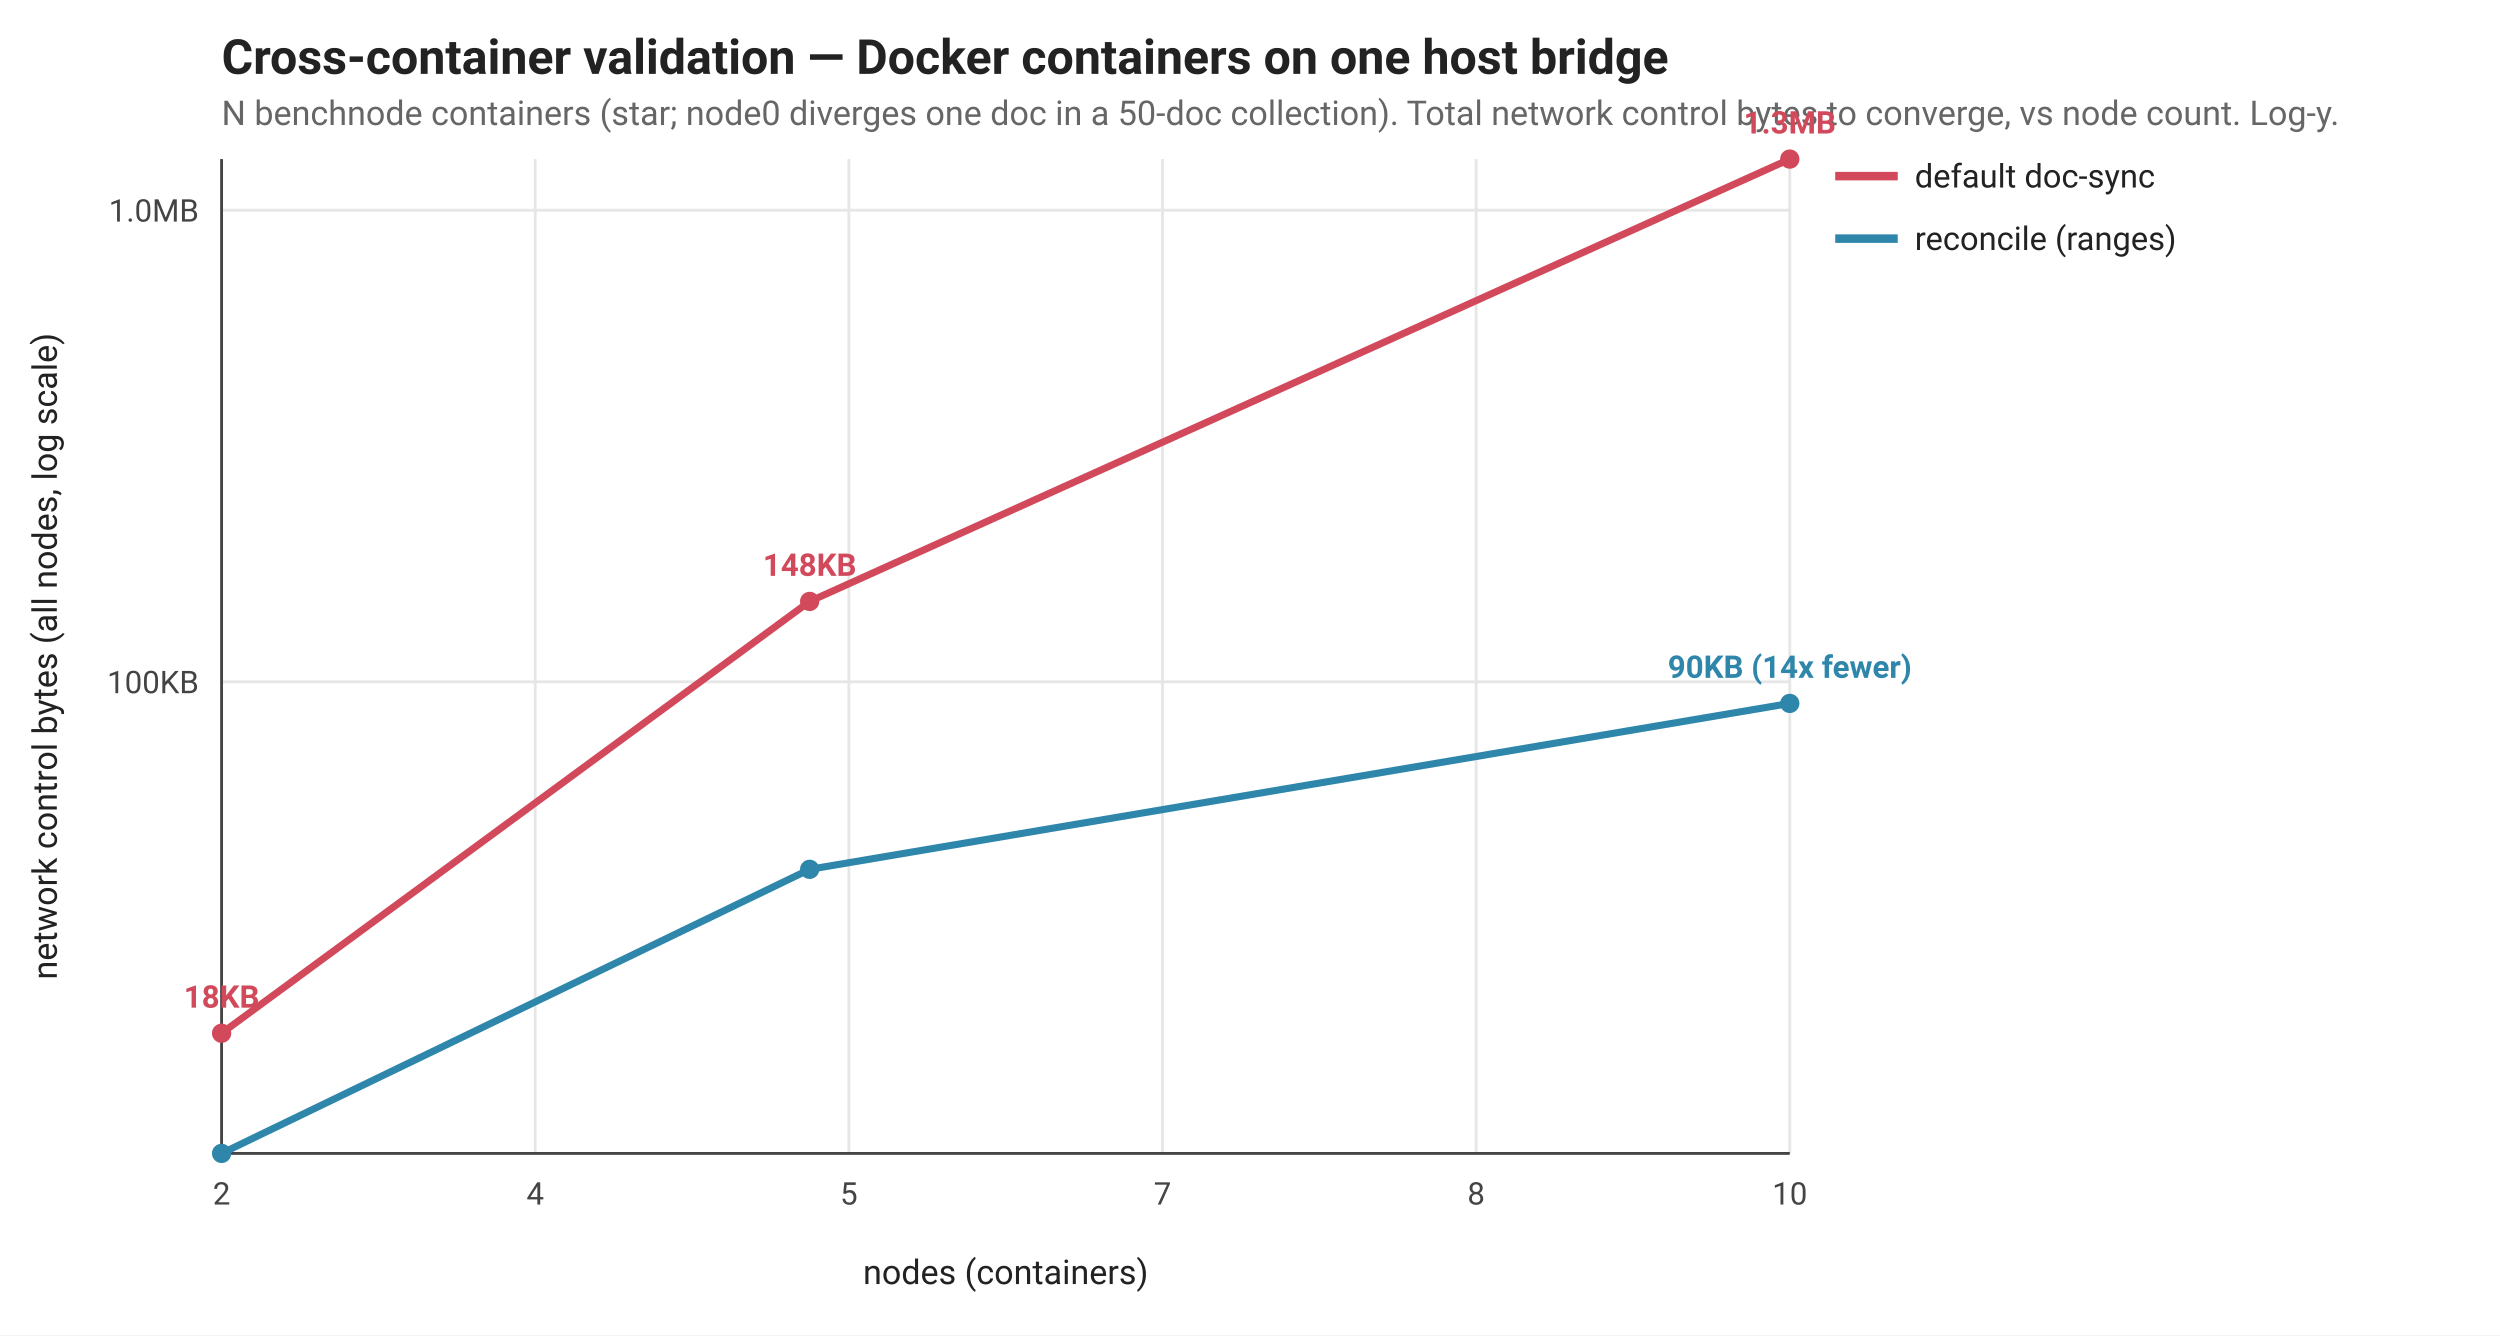
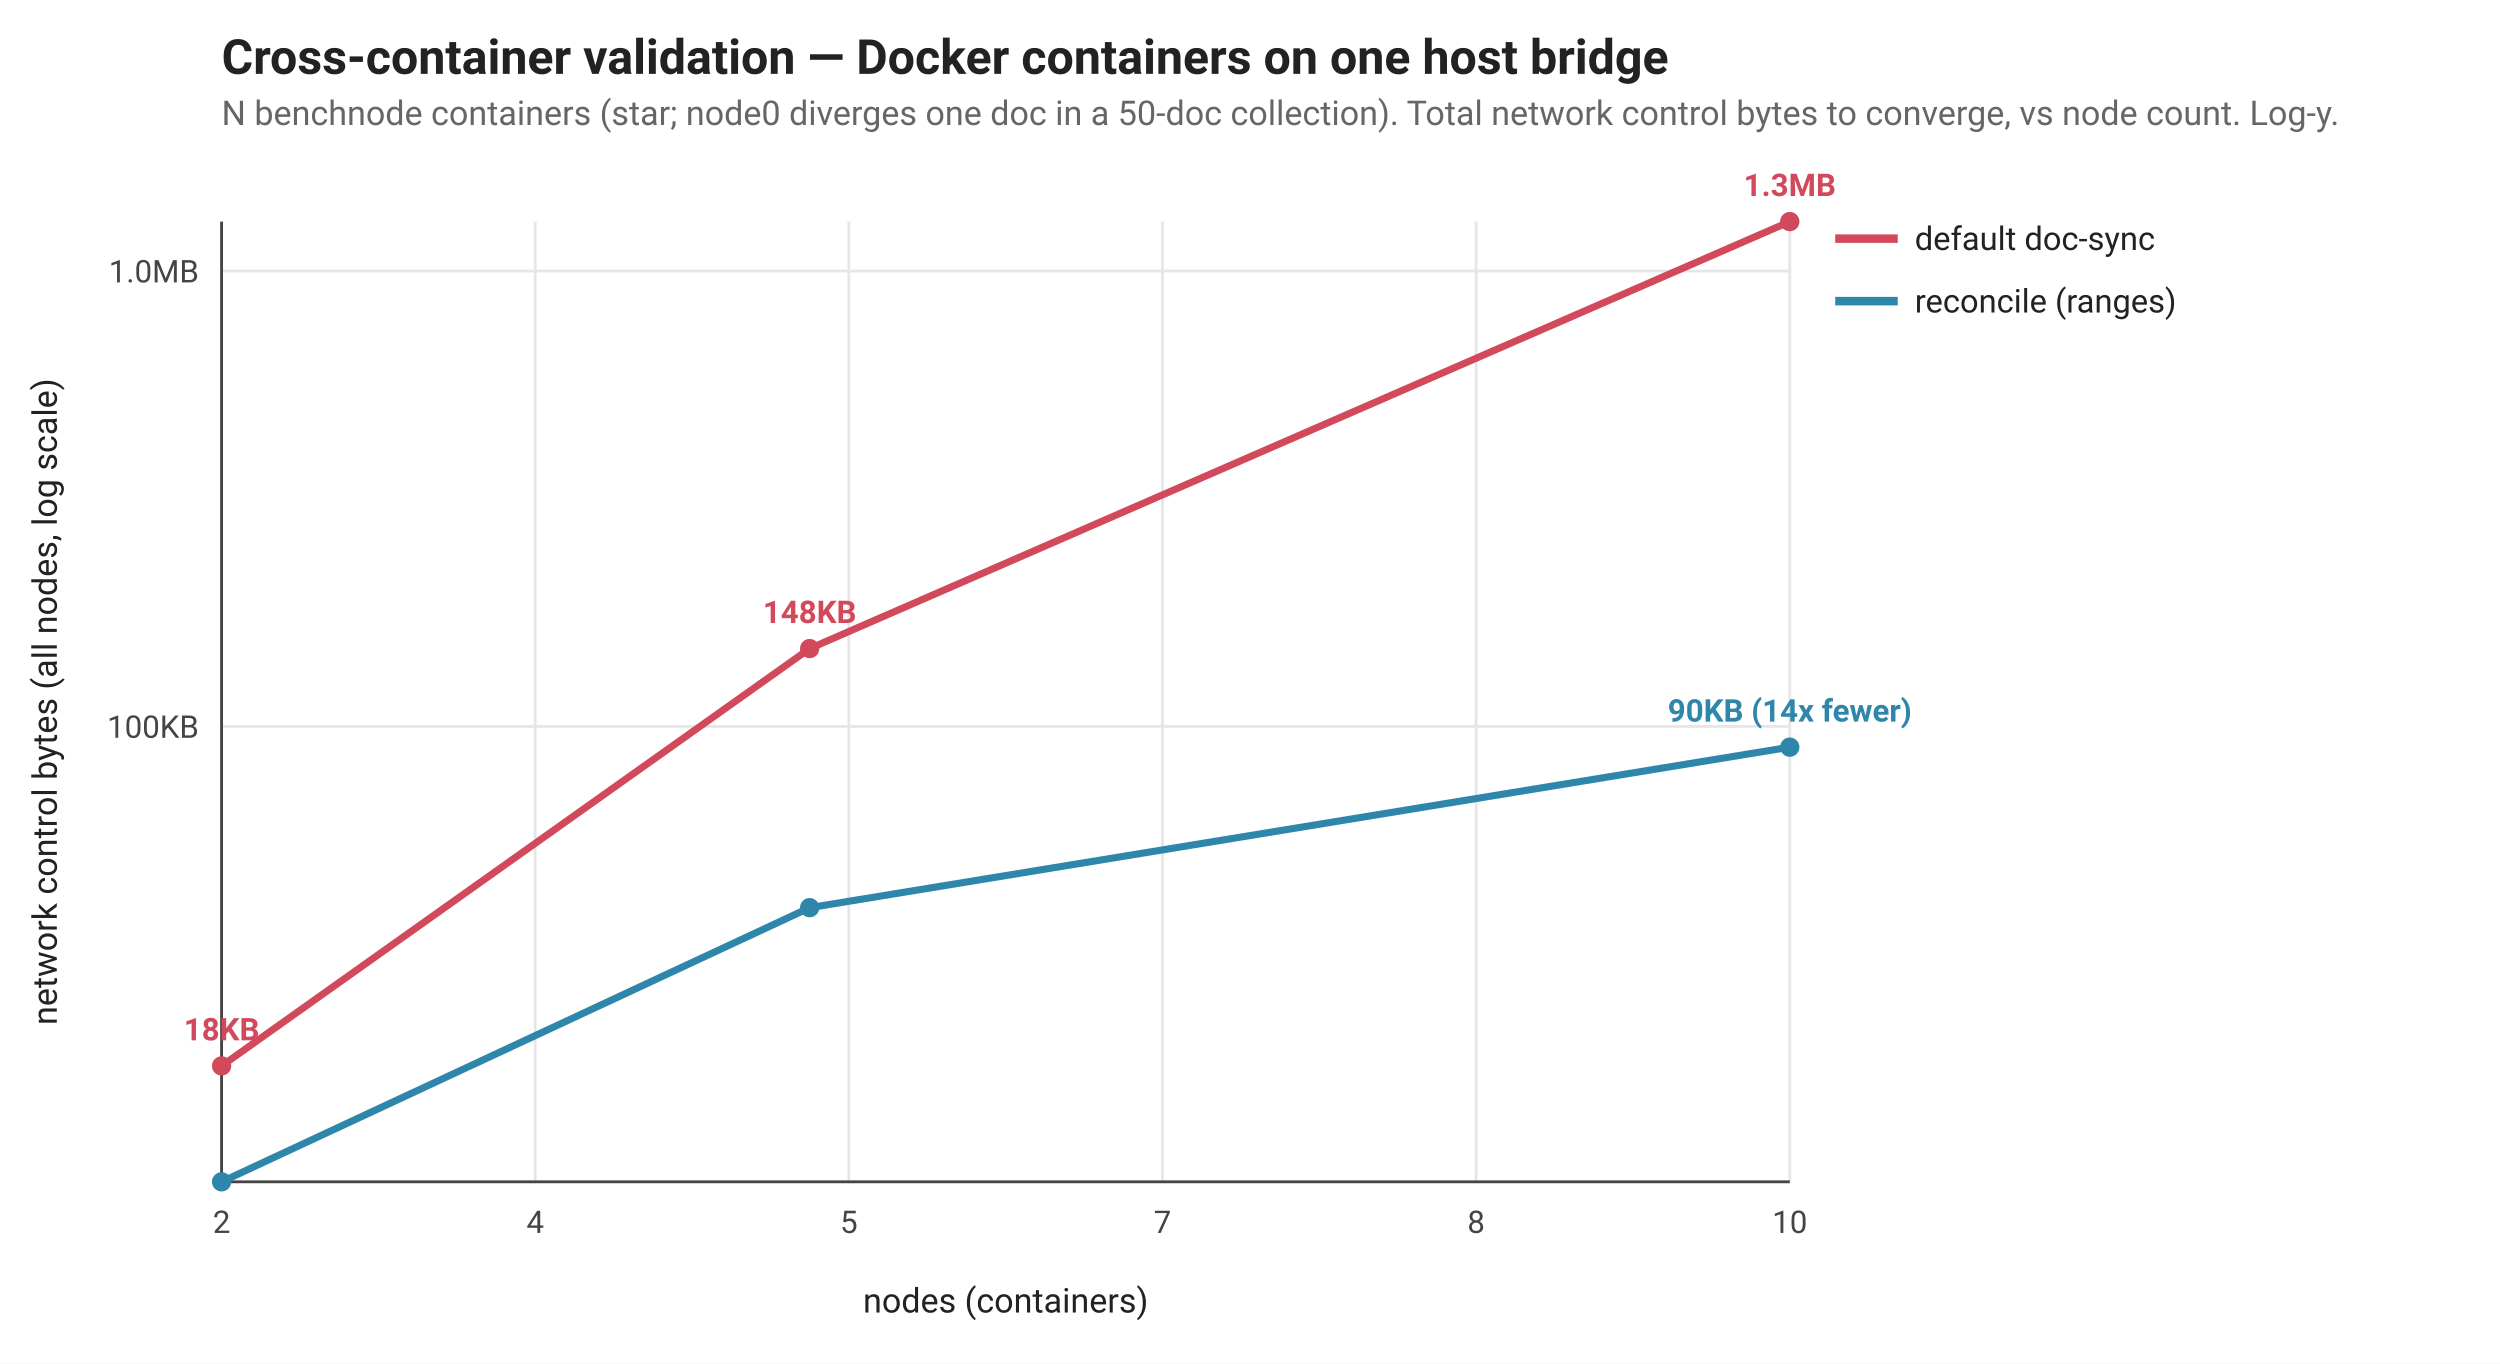
- <svg xmlns="http://www.w3.org/2000/svg" width="880" height="470" viewBox="0 0 880 470" font-family="-apple-system,Segoe UI,Roboto,sans-serif">
-   <rect width="880" height="470" fill="white" />
+ <svg xmlns="http://www.w3.org/2000/svg" width="880" height="480" viewBox="0 0 880 480" font-family="-apple-system,Segoe UI,Roboto,sans-serif">
+   <rect width="880" height="480" fill="white" />
  <text x="78" y="26" font-size="17" font-weight="700" fill="#222222">Cross-container validation — Docker containers on one host bridge</text>
  <text x="78" y="44" font-size="12" fill="#666">N benchnode containers (star; node0 diverges one doc in a 50-doc collection). Total network control bytes to converge, vs node count. Log-y.</text>
-   <line x1="78" y1="240.0" x2="630" y2="240.0" stroke="#e6e6e6" />
-   <text x="70" y="244.0" font-size="11" fill="#444444" text-anchor="end">100KB</text>
-   <line x1="78" y1="74.0" x2="630" y2="74.0" stroke="#e6e6e6" />
-   <text x="70" y="78.0" font-size="11" fill="#444444" text-anchor="end">1.0MB</text>
-   <line x1="78.0" y1="56" x2="78.0" y2="406" stroke="#e6e6e6" />
-   <text x="78.0" y="424.0" font-size="11" fill="#444444" text-anchor="middle">2</text>
-   <line x1="188.4" y1="56" x2="188.4" y2="406" stroke="#e6e6e6" />
-   <text x="188.4" y="424.0" font-size="11" fill="#444444" text-anchor="middle">4</text>
-   <line x1="298.8" y1="56" x2="298.8" y2="406" stroke="#e6e6e6" />
-   <text x="298.8" y="424.0" font-size="11" fill="#444444" text-anchor="middle">5</text>
-   <line x1="409.2" y1="56" x2="409.2" y2="406" stroke="#e6e6e6" />
-   <text x="409.2" y="424.0" font-size="11" fill="#444444" text-anchor="middle">7</text>
-   <line x1="519.6" y1="56" x2="519.6" y2="406" stroke="#e6e6e6" />
-   <text x="519.6" y="424.0" font-size="11" fill="#444444" text-anchor="middle">8</text>
-   <line x1="630.0" y1="56" x2="630.0" y2="406" stroke="#e6e6e6" />
-   <text x="630.0" y="424.0" font-size="11" fill="#444444" text-anchor="middle">10</text>
-   <line x1="78" y1="56" x2="78" y2="406" stroke="#444444" />
-   <line x1="78" y1="406" x2="630" y2="406" stroke="#444444" />
-   <text x="354" y="452" font-size="12" fill="#222222" text-anchor="middle">nodes  (containers)</text>
-   <text x="20" y="231" font-size="12" fill="#222222" text-anchor="middle" transform="rotate(-90 20 231)">network control bytes (all nodes, log scale)</text>
-   <polyline points="78.0,363.7 285.0,211.7 630.0,56.0" fill="none" stroke="#d1495b" stroke-width="2.5" />
-   <circle cx="78.0" cy="363.7" r="3.4" fill="#d1495b" />
-   <circle cx="285.0" cy="211.7" r="3.4" fill="#d1495b" />
-   <circle cx="630.0" cy="56.0" r="3.4" fill="#d1495b" />
-   <polyline points="78.0,406.0 285.0,306.0 630.0,247.6" fill="none" stroke="#2e86ab" stroke-width="2.5" />
-   <circle cx="78.0" cy="406.0" r="3.4" fill="#2e86ab" />
-   <circle cx="285.0" cy="306.0" r="3.4" fill="#2e86ab" />
-   <circle cx="630.0" cy="247.6" r="3.4" fill="#2e86ab" />
-   <line x1="646" y1="62" x2="668" y2="62" stroke="#d1495b" stroke-width="3" />
-   <text x="674" y="66" font-size="11.5" fill="#222222">default doc-sync</text>
-   <line x1="646" y1="84" x2="668" y2="84" stroke="#2e86ab" stroke-width="3" />
-   <text x="674" y="88" font-size="11.5" fill="#222222">reconcile (ranges)</text>
-   <text x="78.0" y="354.7" font-size="11" font-weight="600" fill="#d1495b" text-anchor="middle">18KB</text>
-   <text x="285.0" y="202.7" font-size="11" font-weight="600" fill="#d1495b" text-anchor="middle">148KB</text>
-   <text x="630.0" y="47.0" font-size="11" font-weight="600" fill="#d1495b" text-anchor="middle">1.3MB</text>
-   <text x="630.0" y="238.6" font-size="11" font-weight="600" fill="#2e86ab" text-anchor="middle">90KB  (14x fewer)</text>
+   <line x1="78" y1="255.7" x2="630" y2="255.7" stroke="#e6e6e6" />
+   <text x="70" y="259.7" font-size="11" fill="#444444" text-anchor="end">100KB</text>
+   <line x1="78" y1="95.4" x2="630" y2="95.4" stroke="#e6e6e6" />
+   <text x="70" y="99.4" font-size="11" fill="#444444" text-anchor="end">1.0MB</text>
+   <line x1="78.0" y1="78" x2="78.0" y2="416" stroke="#e6e6e6" />
+   <text x="78.0" y="434.0" font-size="11" fill="#444444" text-anchor="middle">2</text>
+   <line x1="188.4" y1="78" x2="188.4" y2="416" stroke="#e6e6e6" />
+   <text x="188.4" y="434.0" font-size="11" fill="#444444" text-anchor="middle">4</text>
+   <line x1="298.8" y1="78" x2="298.8" y2="416" stroke="#e6e6e6" />
+   <text x="298.8" y="434.0" font-size="11" fill="#444444" text-anchor="middle">5</text>
+   <line x1="409.2" y1="78" x2="409.2" y2="416" stroke="#e6e6e6" />
+   <text x="409.2" y="434.0" font-size="11" fill="#444444" text-anchor="middle">7</text>
+   <line x1="519.6" y1="78" x2="519.6" y2="416" stroke="#e6e6e6" />
+   <text x="519.6" y="434.0" font-size="11" fill="#444444" text-anchor="middle">8</text>
+   <line x1="630.0" y1="78" x2="630.0" y2="416" stroke="#e6e6e6" />
+   <text x="630.0" y="434.0" font-size="11" fill="#444444" text-anchor="middle">10</text>
+   <line x1="78" y1="78" x2="78" y2="416" stroke="#444444" />
+   <line x1="78" y1="416" x2="630" y2="416" stroke="#444444" />
+   <text x="354" y="462" font-size="12" fill="#222222" text-anchor="middle">nodes  (containers)</text>
+   <text x="20" y="247" font-size="12" fill="#222222" text-anchor="middle" transform="rotate(-90 20 247)">network control bytes (all nodes, log scale)</text>
+   <polyline points="78.0,375.2 285.0,228.3 630.0,78.0" fill="none" stroke="#d1495b" stroke-width="2.5" />
+   <circle cx="78.0" cy="375.2" r="3.4" fill="#d1495b" />
+   <circle cx="285.0" cy="228.3" r="3.4" fill="#d1495b" />
+   <circle cx="630.0" cy="78.0" r="3.4" fill="#d1495b" />
+   <polyline points="78.0,416.0 285.0,319.5 630.0,263.0" fill="none" stroke="#2e86ab" stroke-width="2.5" />
+   <circle cx="78.0" cy="416.0" r="3.4" fill="#2e86ab" />
+   <circle cx="285.0" cy="319.5" r="3.4" fill="#2e86ab" />
+   <circle cx="630.0" cy="263.0" r="3.4" fill="#2e86ab" />
+   <line x1="646" y1="84" x2="668" y2="84" stroke="#d1495b" stroke-width="3" />
+   <text x="674" y="88" font-size="11.5" fill="#222222">default doc-sync</text>
+   <line x1="646" y1="106" x2="668" y2="106" stroke="#2e86ab" stroke-width="3" />
+   <text x="674" y="110" font-size="11.5" fill="#222222">reconcile (ranges)</text>
+   <text x="78.0" y="366.2" font-size="11" font-weight="600" fill="#d1495b" text-anchor="middle">18KB</text>
+   <text x="285.0" y="219.3" font-size="11" font-weight="600" fill="#d1495b" text-anchor="middle">148KB</text>
+   <text x="630.0" y="69.0" font-size="11" font-weight="600" fill="#d1495b" text-anchor="middle">1.3MB</text>
+   <text x="630.0" y="254.0" font-size="11" font-weight="600" fill="#2e86ab" text-anchor="middle">90KB  (14x fewer)</text>
</svg>
